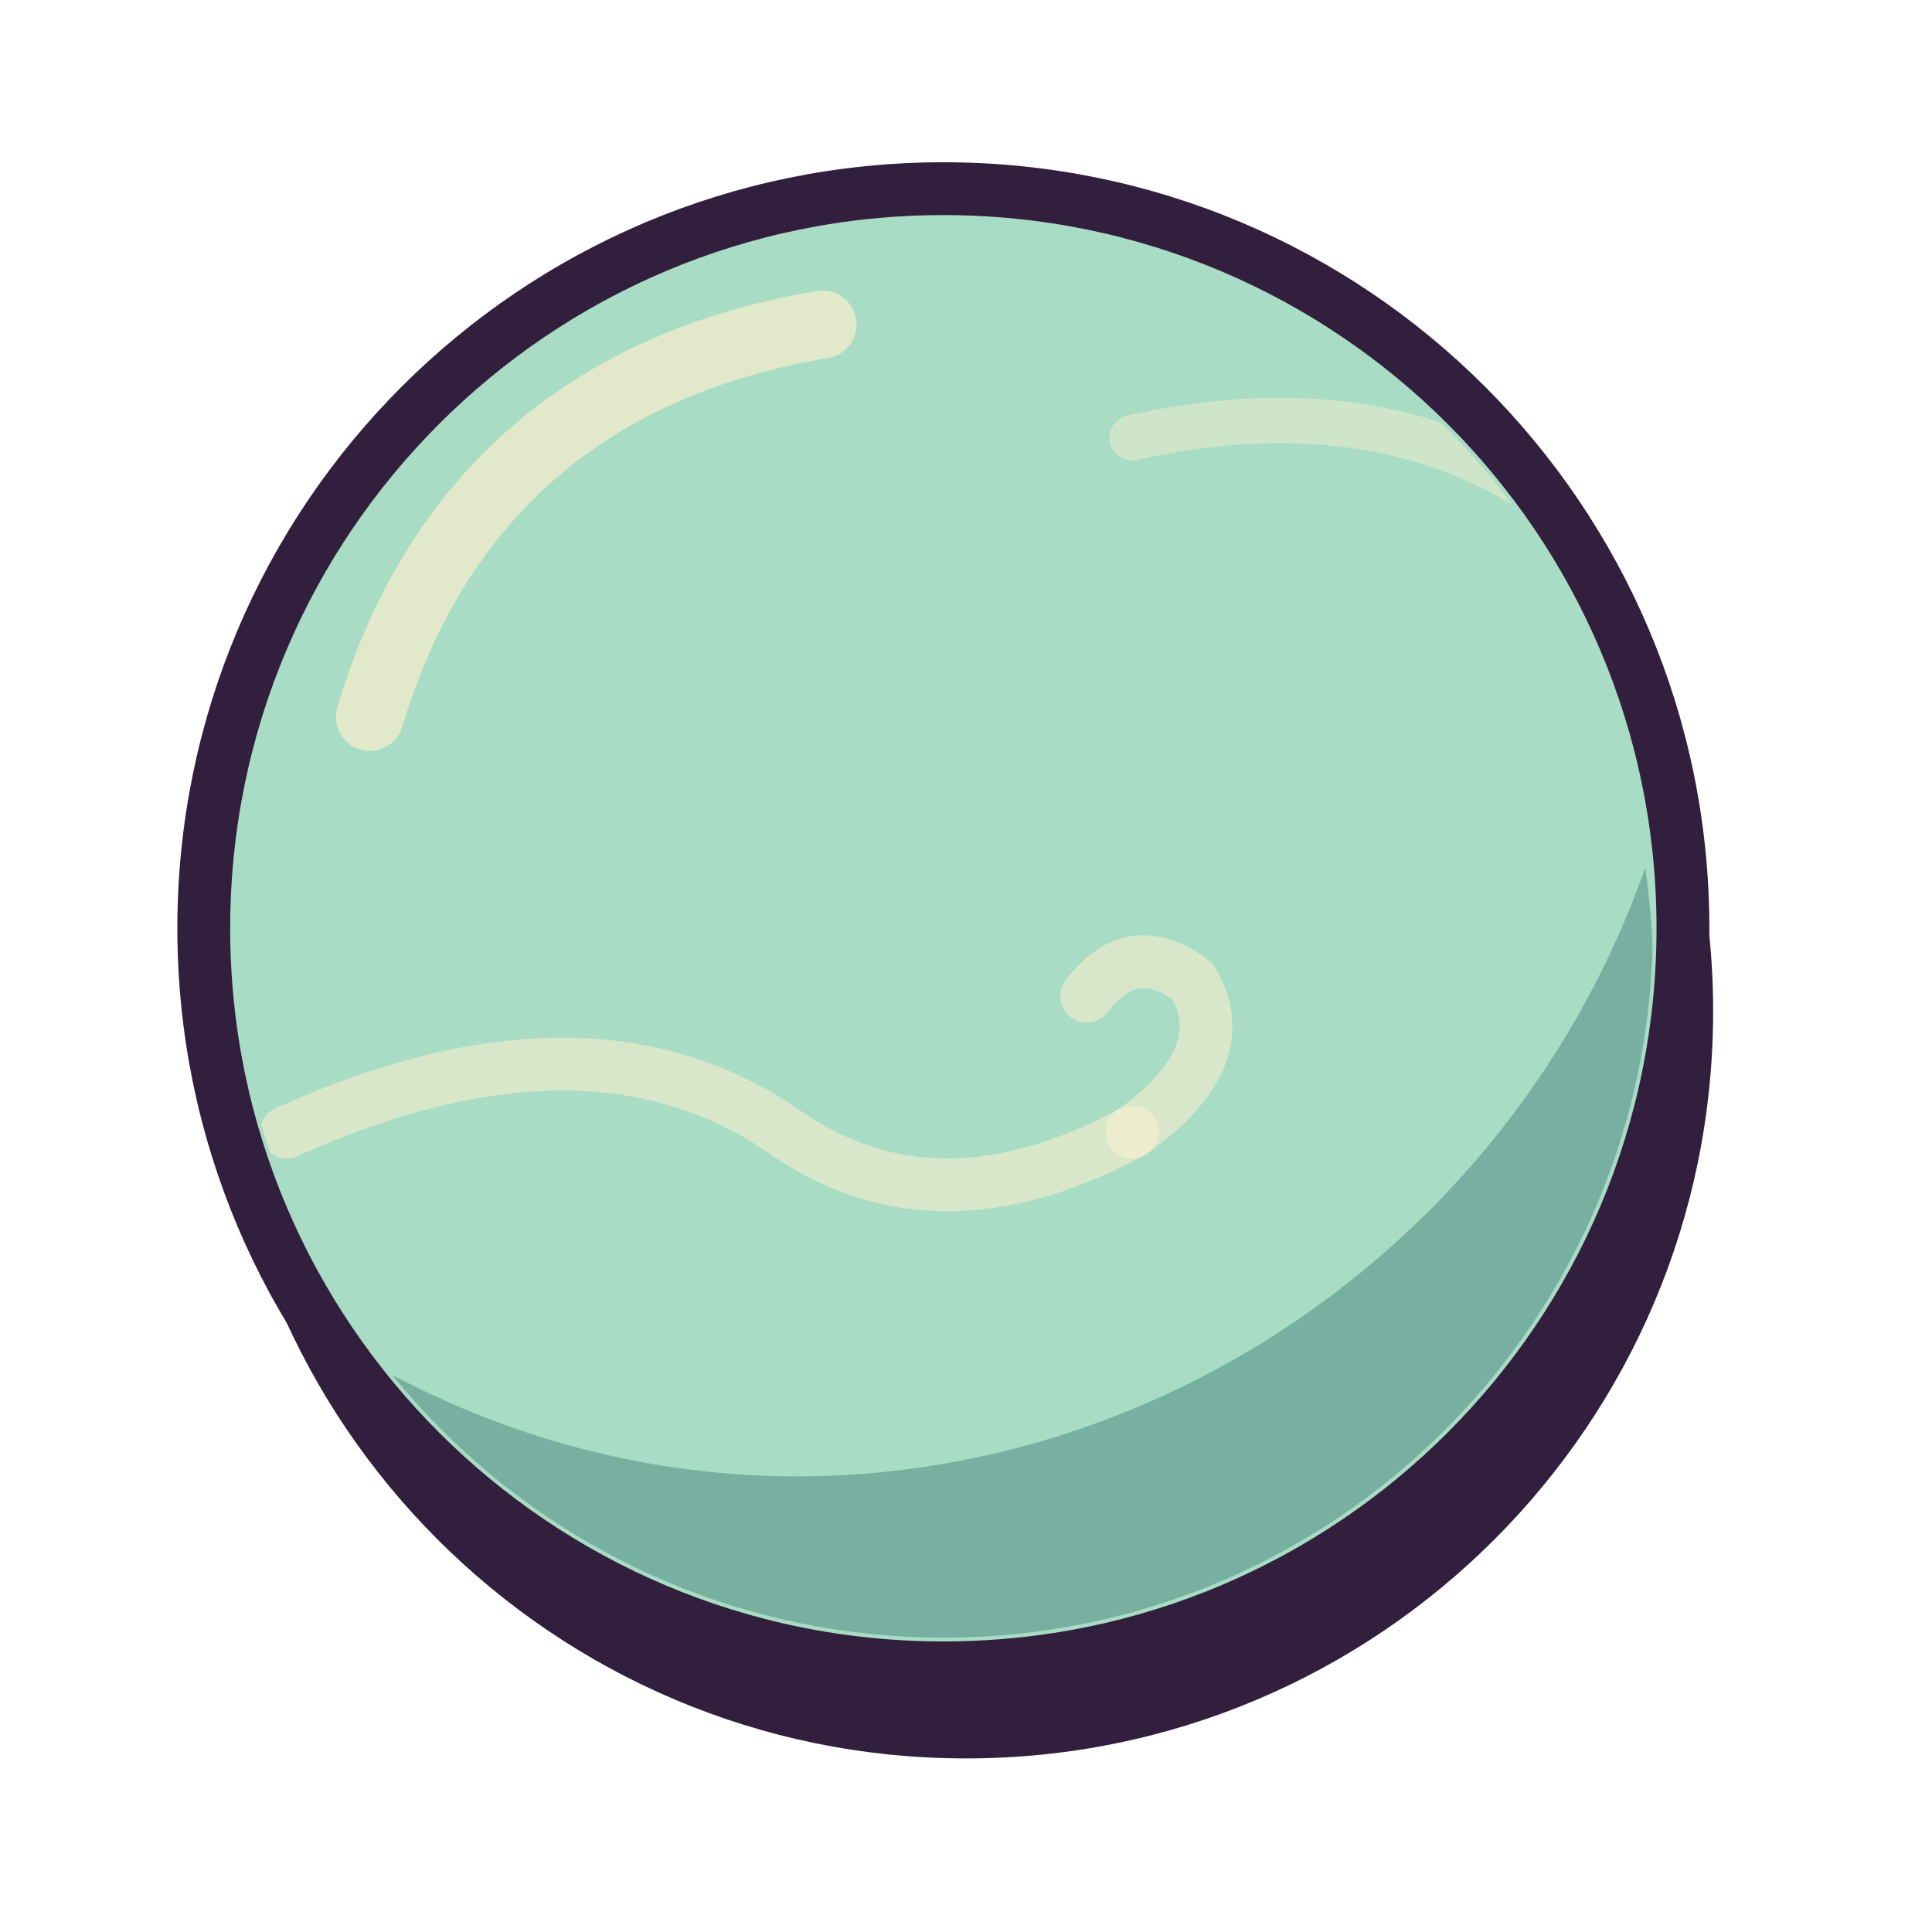
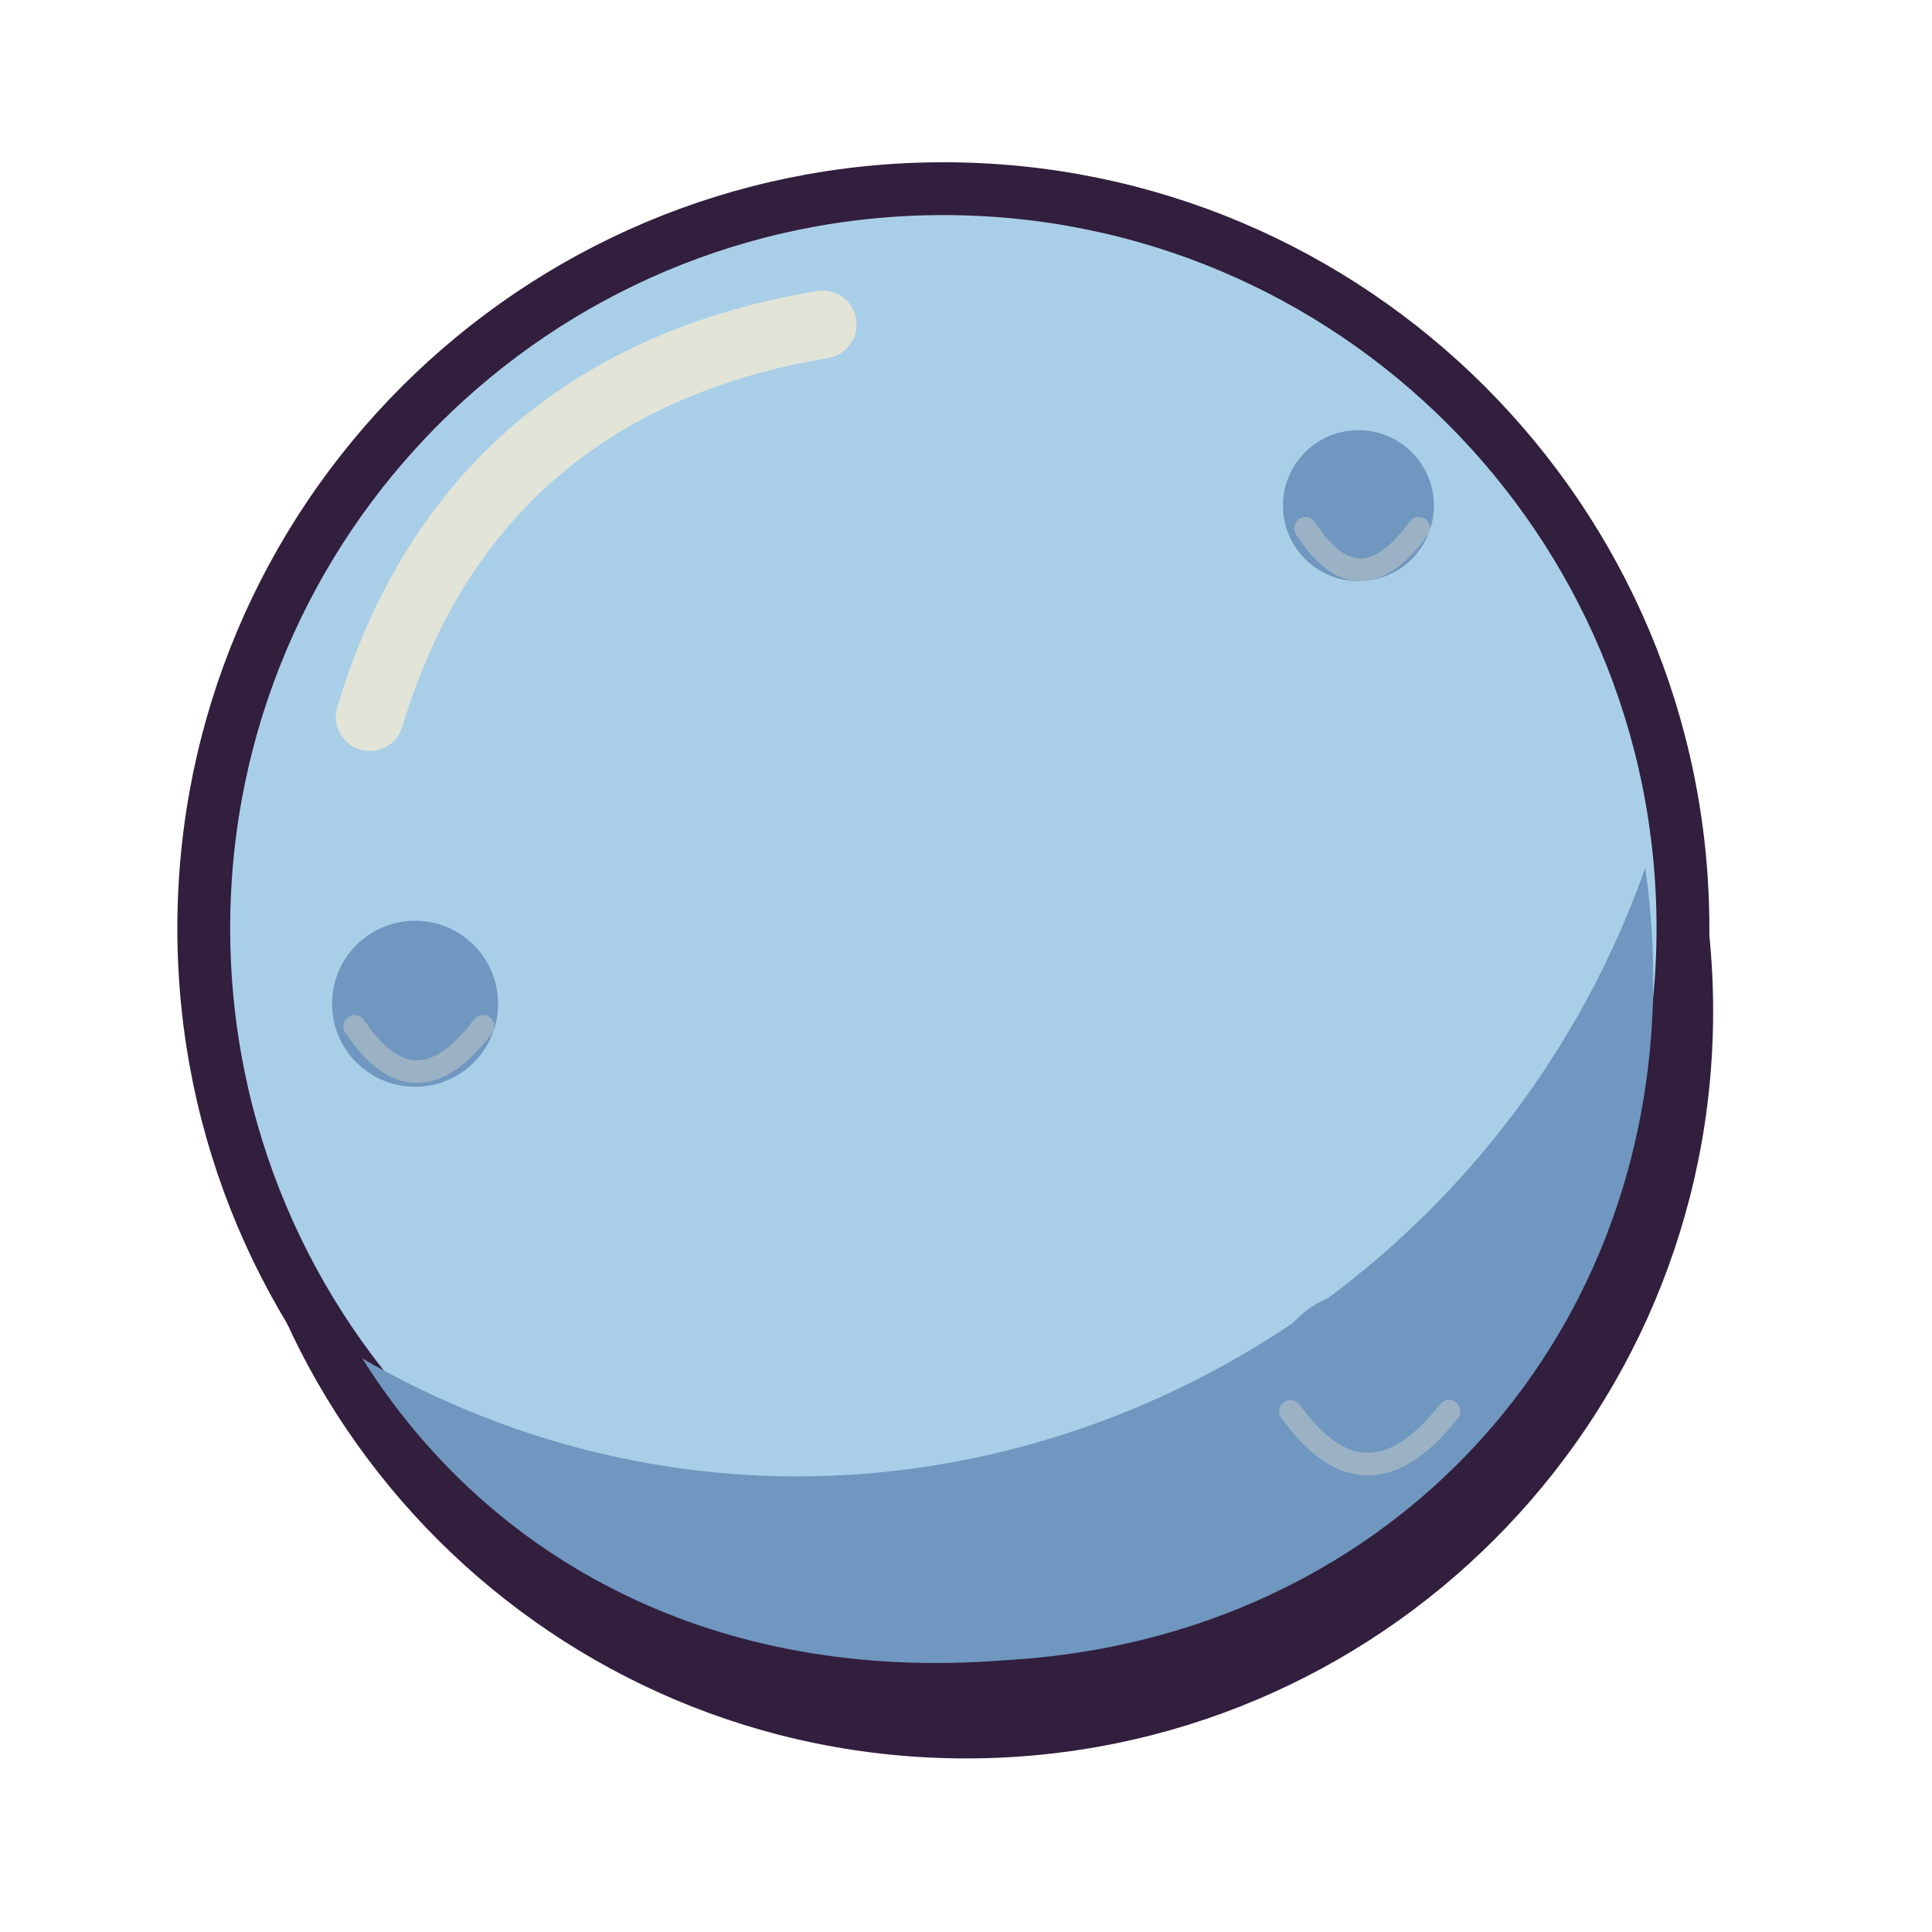
<svg xmlns="http://www.w3.org/2000/svg" width="256" height="256" viewBox="0 0 256 256">
-   <defs>
-     <clipPath id="d">
-       <circle cx="125" cy="123" r="94" />
-     </clipPath>
-   </defs>
  <circle cx="128" cy="134" r="99" fill="#321e3d" />
-   <circle cx="125" cy="123" r="98" fill="#A8DCC4" />
-   <g clip-path="url(#d)">
-     <path d="M38 150Q78 132 104 150Q124 164 150 150" fill="none" stroke="#fff0ce" stroke-width="7" stroke-linecap="round" opacity=".55" />
-     <path d="M150 150Q164 140 158 130Q150 124 144 132" fill="none" stroke="#fff0ce" stroke-width="7" stroke-linecap="round" opacity=".55" />
-     <path d="M150 58Q186 50 210 70" fill="none" stroke="#fff0ce" stroke-width="6" stroke-linecap="round" opacity=".45" />
-     <path d="M48 180C114 218 194 183 218 115C226 171 188 217 133 220C95 223 65 207 48 180Z" fill="#6FA79A" opacity=".85" />
-   </g>
+   <circle cx="125" cy="123" r="98" fill="#A9CFE8" stroke="#321e3d" stroke-width="7" />
+   <path d="M48 180C114 218 194 183 218 115C226 171 188 217 133 220C95 223 65 207 48 180Z" fill="#6F97BF" />
  <path d="M49 95C58 65 79 48 109 43" fill="none" stroke="#fff0ce" stroke-width="9" stroke-linecap="round" opacity=".65" />
-   <circle cx="125" cy="123" r="98" fill="none" stroke="#321e3d" stroke-width="7" />
+   <circle cx="55" cy="133" r="11" fill="#6F97BF" />
+   <path d="M47 136Q55 148 64 136" fill="none" stroke="#fff0ce" stroke-width="3" opacity=".3" stroke-linecap="round" />
+   <circle cx="180" cy="67" r="10" fill="#6F97BF" />
+   <path d="M173 70Q180 81 188 70" fill="none" stroke="#fff0ce" stroke-width="3" opacity=".3" stroke-linecap="round" />
+   <circle cx="181" cy="184" r="13" fill="#6F97BF" />
+   <path d="M171 187Q181 201 192 187" fill="none" stroke="#fff0ce" stroke-width="3" opacity=".3" stroke-linecap="round" />
</svg>
